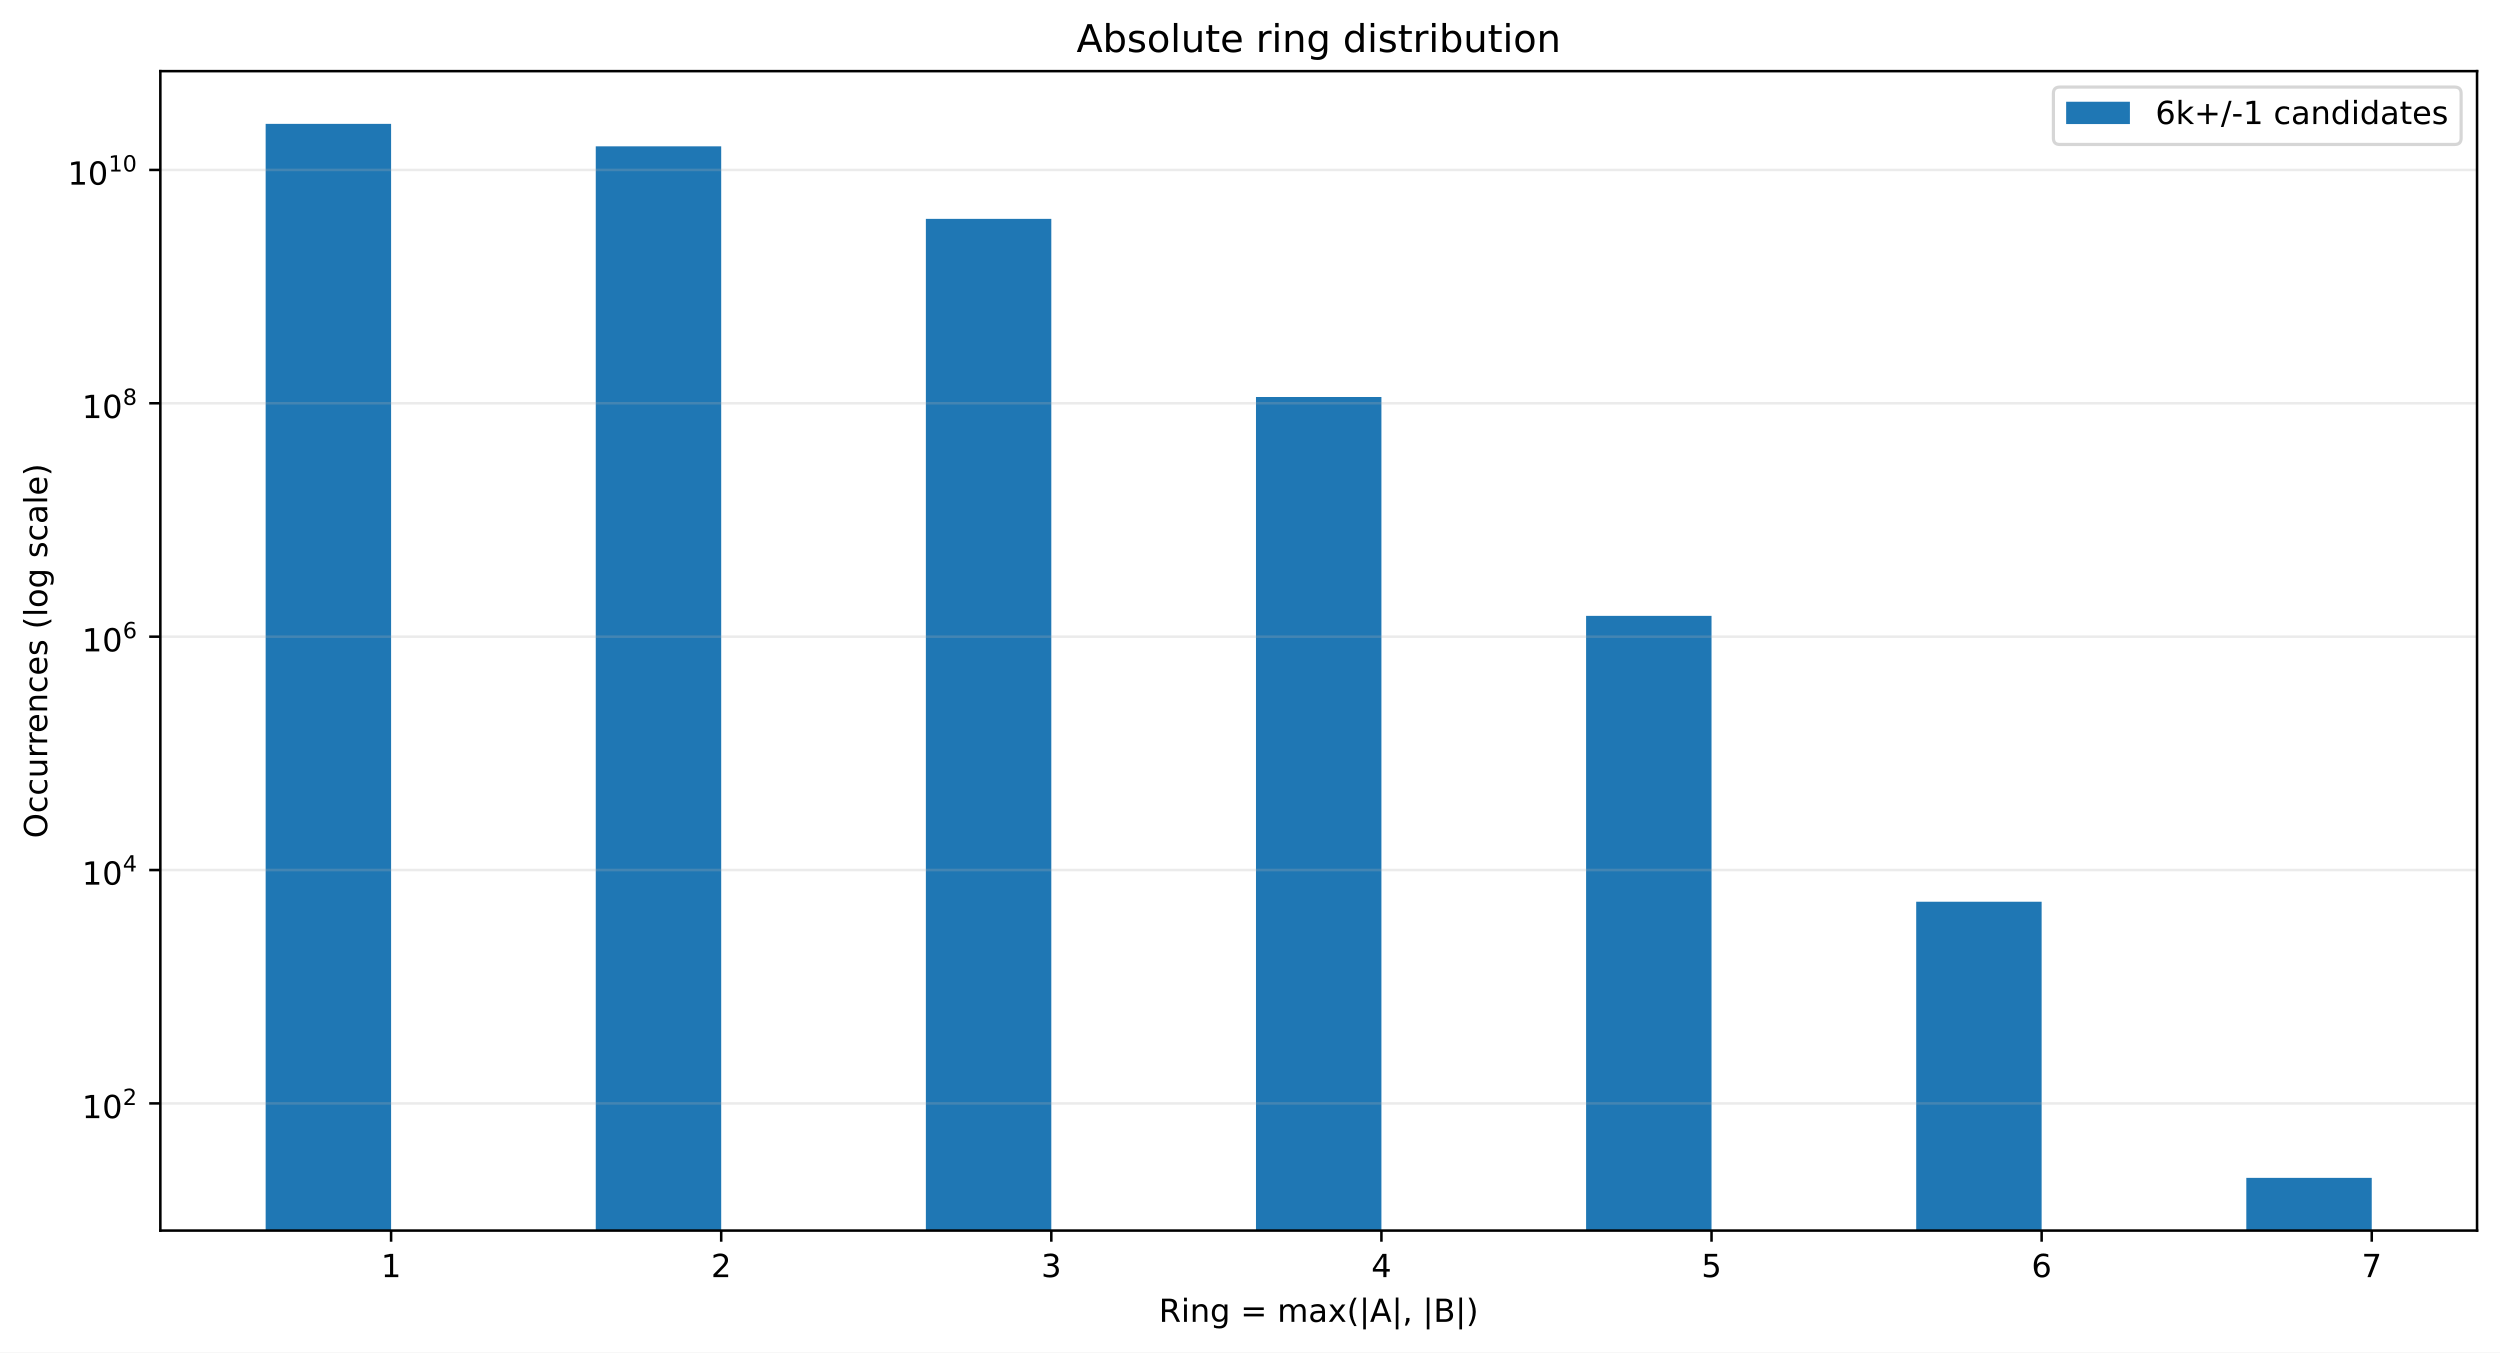
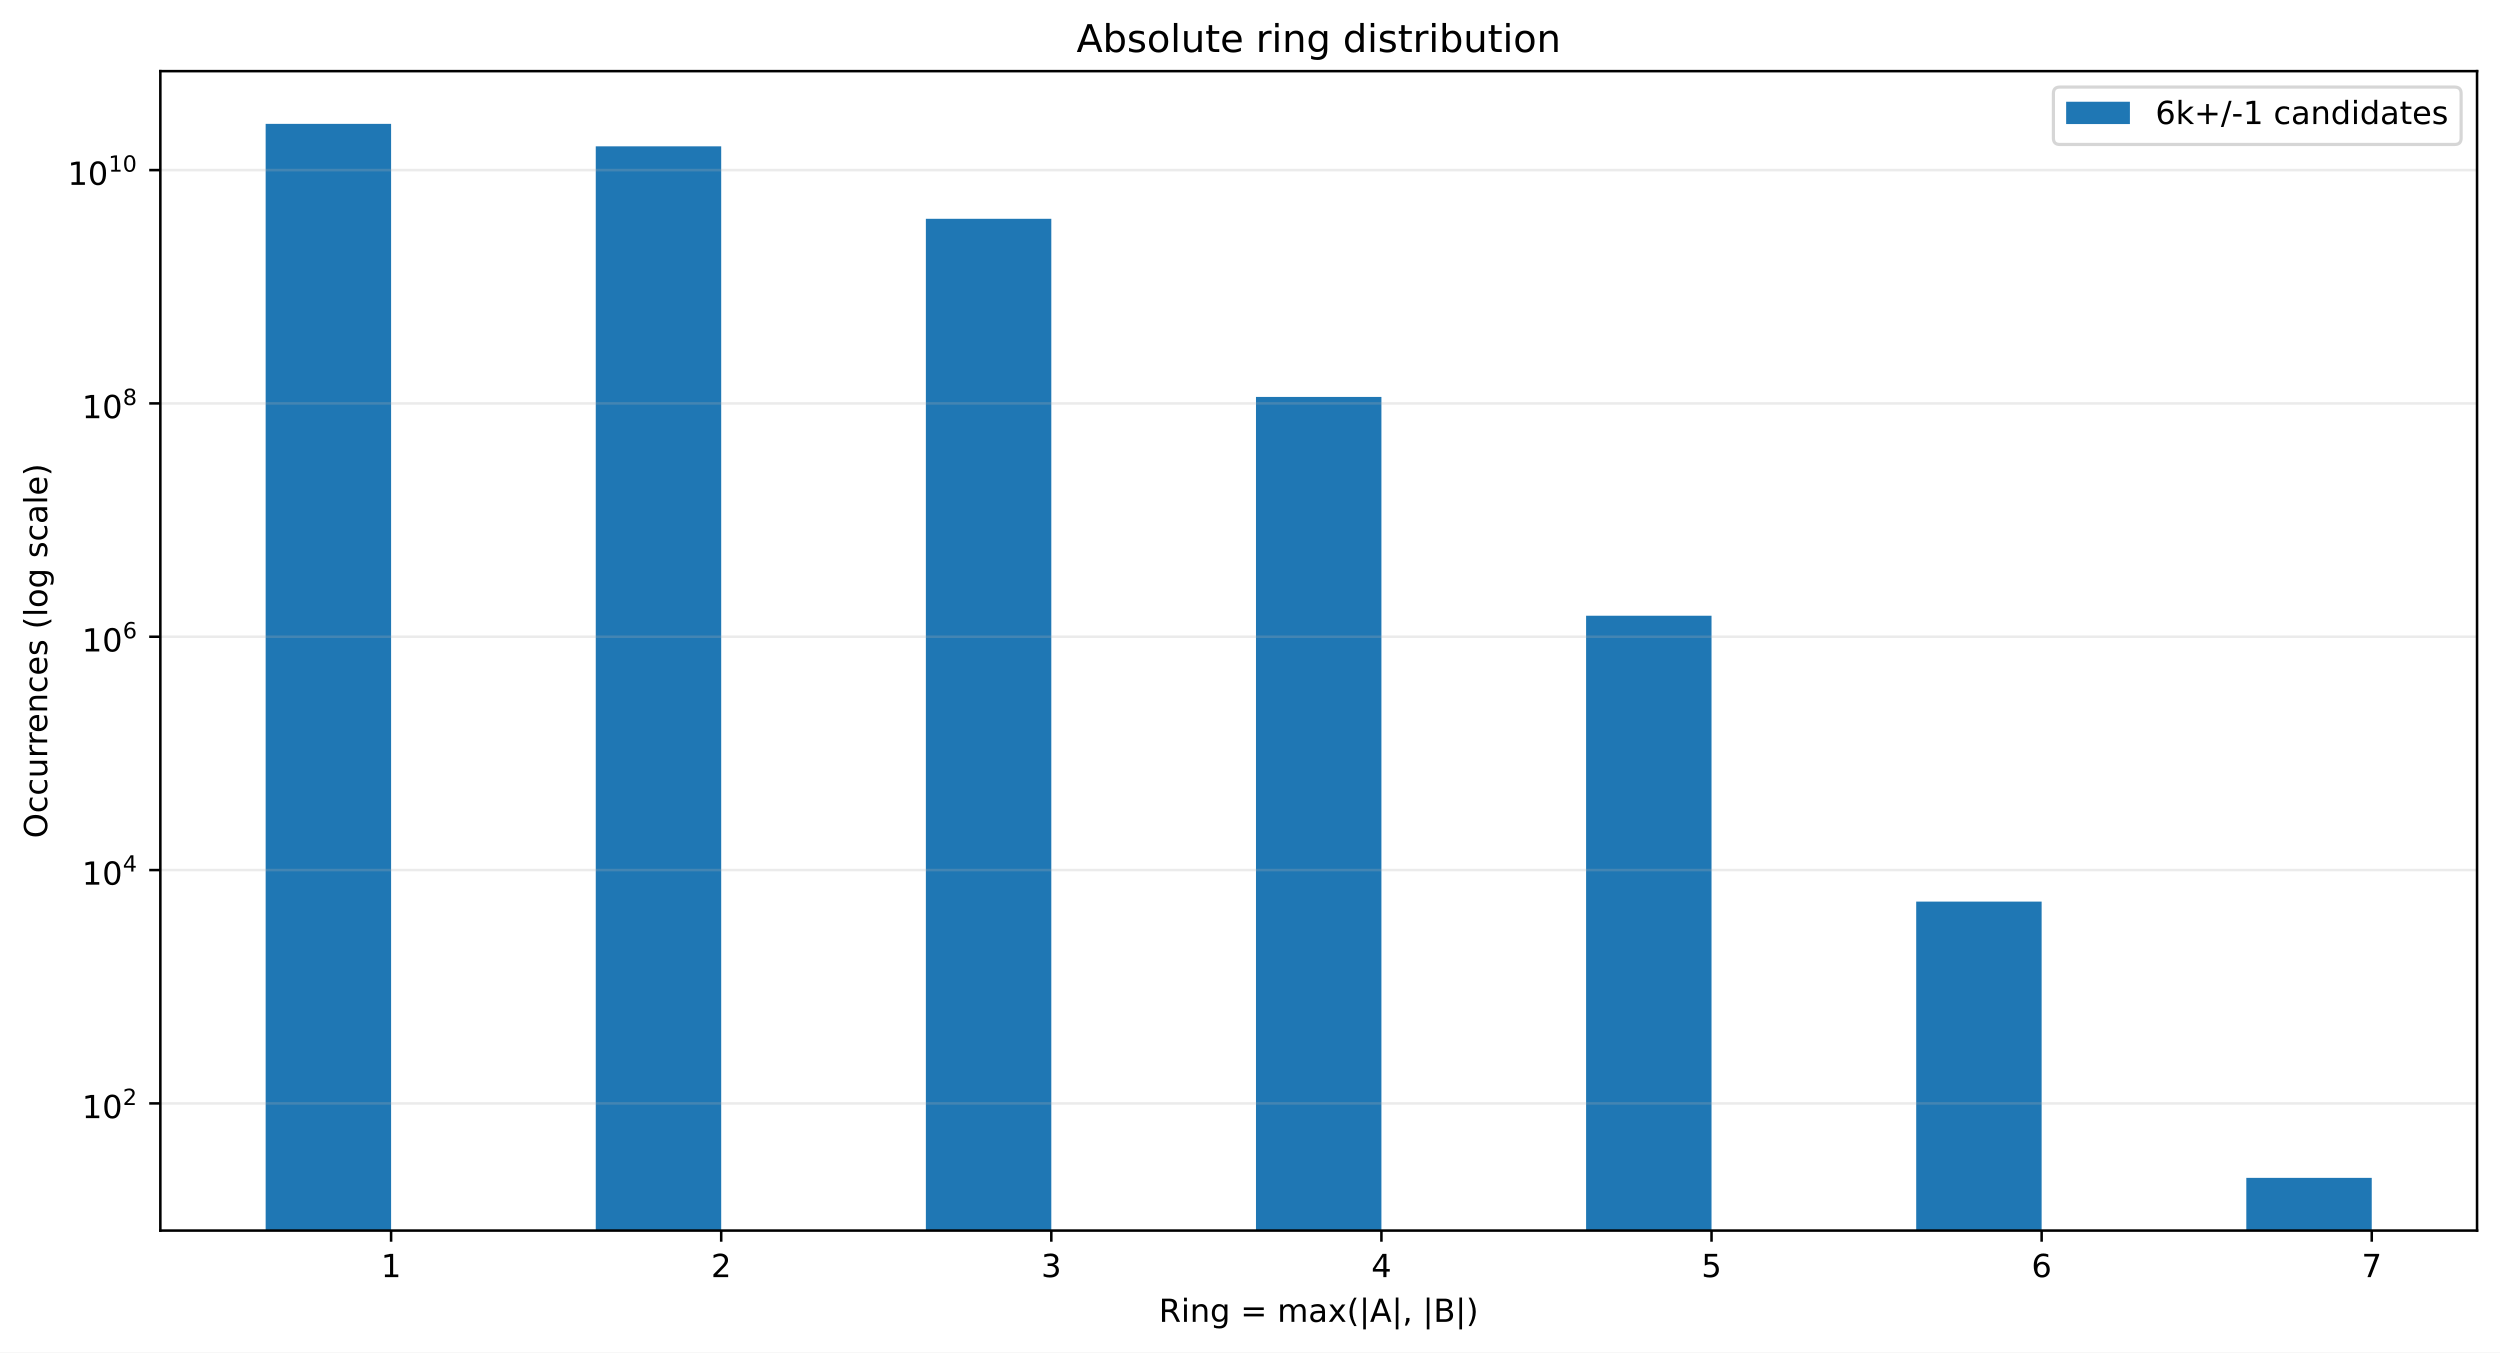
<svg xmlns="http://www.w3.org/2000/svg" xmlns:xlink="http://www.w3.org/1999/xlink" width="784.258pt" height="424.28pt" viewBox="0 0 784.258 424.28" version="1.1">
  <defs>
    <style type="text/css">*{stroke-linejoin: round; stroke-linecap: butt}</style>
  </defs>
  <g id="figure_1">
    <g id="patch_1">
      <path d="M 0 424.28  L 784.258 424.28  L 784.258 0  L 0 0  z " style="fill: #ffffff" />
    </g>
    <g id="axes_1">
      <g id="patch_2">
        <path d="M 50.301 386.036  L 777.058 386.036  L 777.058 22.318  L 50.301 22.318  z " style="fill: #ffffff" />
      </g>
      <g id="patch_3">
-         <path d="M 83.335 37023.636  L 122.687 37023.636  L 122.687 38.851  L 83.335 38.851  z " clip-path="url(#p7b326c8e23)" style="fill: #1f77b4" />
+         <path d="M 83.335 37017.411  L 122.687 37017.411  L 122.687 38.851  L 83.335 38.851  z " clip-path="url(#p3bdb282925)" style="fill: #1f77b4" />
      </g>
      <g id="patch_4">
-         <path d="M 186.891 37023.636  L 226.243 37023.636  L 226.243 45.896  L 186.891 45.896  z " clip-path="url(#p7b326c8e23)" style="fill: #1f77b4" />
+         <path d="M 186.891 37017.411  L 226.243 37017.411  L 226.243 45.895  L 186.891 45.895  z " clip-path="url(#p3bdb282925)" style="fill: #1f77b4" />
      </g>
      <g id="patch_5">
-         <path d="M 290.448 37023.636  L 329.799 37023.636  L 329.799 68.653  L 290.448 68.653  z " clip-path="url(#p7b326c8e23)" style="fill: #1f77b4" />
+         <path d="M 290.448 37017.411  L 329.799 37017.411  L 329.799 68.648  L 290.448 68.648  z " clip-path="url(#p3bdb282925)" style="fill: #1f77b4" />
      </g>
      <g id="patch_6">
-         <path d="M 394.004 37023.636  L 433.355 37023.636  L 433.355 124.531  L 394.004 124.531  z " clip-path="url(#p7b326c8e23)" style="fill: #1f77b4" />
+         <path d="M 394.004 37017.411  L 433.355 37017.411  L 433.355 124.516  L 394.004 124.516  z " clip-path="url(#p3bdb282925)" style="fill: #1f77b4" />
      </g>
      <g id="patch_7">
-         <path d="M 497.56 37023.636  L 536.912 37023.636  L 536.912 193.19  L 497.56 193.19  z " clip-path="url(#p7b326c8e23)" style="fill: #1f77b4" />
+         <path d="M 497.56 37017.411  L 536.912 37017.411  L 536.912 193.164  L 497.56 193.164  z " clip-path="url(#p3bdb282925)" style="fill: #1f77b4" />
      </g>
      <g id="patch_8">
-         <path d="M 601.116 37023.636  L 640.468 37023.636  L 640.468 282.88  L 601.116 282.88  z " clip-path="url(#p7b326c8e23)" style="fill: #1f77b4" />
+         <path d="M 601.116 37017.411  L 640.468 37017.411  L 640.468 282.842  L 601.116 282.842  z " clip-path="url(#p3bdb282925)" style="fill: #1f77b4" />
      </g>
      <g id="patch_9">
-         <path d="M 704.673 37023.636  L 744.024 37023.636  L 744.024 369.503  L 704.673 369.503  z " clip-path="url(#p7b326c8e23)" style="fill: #1f77b4" />
+         <path d="M 704.673 37017.411  L 744.024 37017.411  L 744.024 369.503  L 704.673 369.503  z " clip-path="url(#p3bdb282925)" style="fill: #1f77b4" />
      </g>
      <g id="matplotlib.axis_1">
        <g id="xtick_1">
          <g id="line2d_1">
            <defs>
-               <path id="mfd9bcdb29a" d="M 0 0  L 0 3.5  " style="stroke: #000000; stroke-width: 0.8" />
+               <path id="mcd73e38915" d="M 0 0  L 0 3.5  " style="stroke: #000000; stroke-width: 0.8" />
            </defs>
            <g>
-               <use xlink:href="#mfd9bcdb29a" x="122.687" y="386.036" style="stroke: #000000; stroke-width: 0.8" />
+               <use xlink:href="#mcd73e38915" x="122.687" y="386.036" style="stroke: #000000; stroke-width: 0.8" />
            </g>
          </g>
          <g id="text_1">
            <g transform="translate(119.5053 400.6334) scale(0.1 -0.1)">
              <defs>
                <path id="DejaVuSans-14" d="M 794 531  L 1825 531  L 1825 4091  L 703 3866  L 703 4441  L 1819 4666  L 2450 4666  L 2450 531  L 3481 531  L 3481 0  L 794 0  L 794 531  z " transform="scale(0.015625)" />
              </defs>
              <use xlink:href="#DejaVuSans-14" />
            </g>
          </g>
        </g>
        <g id="xtick_2">
          <g id="line2d_2">
            <g>
-               <use xlink:href="#mfd9bcdb29a" x="226.243" y="386.036" style="stroke: #000000; stroke-width: 0.8" />
+               <use xlink:href="#mcd73e38915" x="226.243" y="386.036" style="stroke: #000000; stroke-width: 0.8" />
            </g>
          </g>
          <g id="text_2">
            <g transform="translate(223.0616 400.6334) scale(0.1 -0.1)">
              <defs>
                <path id="DejaVuSans-15" d="M 1228 531  L 3431 531  L 3431 0  L 469 0  L 469 531  Q 828 903 1448 1529  Q 2069 2156 2228 2338  Q 2531 2678 2651 2914  Q 2772 3150 2772 3378  Q 2772 3750 2511 3984  Q 2250 4219 1831 4219  Q 1534 4219 1204 4116  Q 875 4013 500 3803  L 500 4441  Q 881 4594 1212 4672  Q 1544 4750 1819 4750  Q 2544 4750 2975 4387  Q 3406 4025 3406 3419  Q 3406 3131 3298 2873  Q 3191 2616 2906 2266  Q 2828 2175 2409 1742  Q 1991 1309 1228 531  z " transform="scale(0.015625)" />
              </defs>
              <use xlink:href="#DejaVuSans-15" />
            </g>
          </g>
        </g>
        <g id="xtick_3">
          <g id="line2d_3">
            <g>
-               <use xlink:href="#mfd9bcdb29a" x="329.799" y="386.036" style="stroke: #000000; stroke-width: 0.8" />
+               <use xlink:href="#mcd73e38915" x="329.799" y="386.036" style="stroke: #000000; stroke-width: 0.8" />
            </g>
          </g>
          <g id="text_3">
            <g transform="translate(326.6178 400.6334) scale(0.1 -0.1)">
              <defs>
                <path id="DejaVuSans-16" d="M 2597 2516  Q 3050 2419 3304 2112  Q 3559 1806 3559 1356  Q 3559 666 3084 287  Q 2609 -91 1734 -91  Q 1441 -91 1130 -33  Q 819 25 488 141  L 488 750  Q 750 597 1062 519  Q 1375 441 1716 441  Q 2309 441 2620 675  Q 2931 909 2931 1356  Q 2931 1769 2642 2001  Q 2353 2234 1838 2234  L 1294 2234  L 1294 2753  L 1863 2753  Q 2328 2753 2575 2939  Q 2822 3125 2822 3475  Q 2822 3834 2567 4026  Q 2313 4219 1838 4219  Q 1578 4219 1281 4162  Q 984 4106 628 3988  L 628 4550  Q 988 4650 1302 4700  Q 1616 4750 1894 4750  Q 2613 4750 3031 4423  Q 3450 4097 3450 3541  Q 3450 3153 3228 2886  Q 3006 2619 2597 2516  z " transform="scale(0.015625)" />
              </defs>
              <use xlink:href="#DejaVuSans-16" />
            </g>
          </g>
        </g>
        <g id="xtick_4">
          <g id="line2d_4">
            <g>
-               <use xlink:href="#mfd9bcdb29a" x="433.355" y="386.036" style="stroke: #000000; stroke-width: 0.8" />
+               <use xlink:href="#mcd73e38915" x="433.355" y="386.036" style="stroke: #000000; stroke-width: 0.8" />
            </g>
          </g>
          <g id="text_4">
            <g transform="translate(430.174 400.6334) scale(0.1 -0.1)">
              <defs>
                <path id="DejaVuSans-17" d="M 2419 4116  L 825 1625  L 2419 1625  L 2419 4116  z M 2253 4666  L 3047 4666  L 3047 1625  L 3713 1625  L 3713 1100  L 3047 1100  L 3047 0  L 2419 0  L 2419 1100  L 313 1100  L 313 1709  L 2253 4666  z " transform="scale(0.015625)" />
              </defs>
              <use xlink:href="#DejaVuSans-17" />
            </g>
          </g>
        </g>
        <g id="xtick_5">
          <g id="line2d_5">
            <g>
-               <use xlink:href="#mfd9bcdb29a" x="536.912" y="386.036" style="stroke: #000000; stroke-width: 0.8" />
+               <use xlink:href="#mcd73e38915" x="536.912" y="386.036" style="stroke: #000000; stroke-width: 0.8" />
            </g>
          </g>
          <g id="text_5">
            <g transform="translate(533.7303 400.6334) scale(0.1 -0.1)">
              <defs>
                <path id="DejaVuSans-18" d="M 691 4666  L 3169 4666  L 3169 4134  L 1269 4134  L 1269 2991  Q 1406 3038 1543 3061  Q 1681 3084 1819 3084  Q 2600 3084 3056 2656  Q 3513 2228 3513 1497  Q 3513 744 3044 326  Q 2575 -91 1722 -91  Q 1428 -91 1123 -41  Q 819 9 494 109  L 494 744  Q 775 591 1075 516  Q 1375 441 1709 441  Q 2250 441 2565 725  Q 2881 1009 2881 1497  Q 2881 1984 2565 2268  Q 2250 2553 1709 2553  Q 1456 2553 1204 2497  Q 953 2441 691 2322  L 691 4666  z " transform="scale(0.015625)" />
              </defs>
              <use xlink:href="#DejaVuSans-18" />
            </g>
          </g>
        </g>
        <g id="xtick_6">
          <g id="line2d_6">
            <g>
-               <use xlink:href="#mfd9bcdb29a" x="640.468" y="386.036" style="stroke: #000000; stroke-width: 0.8" />
+               <use xlink:href="#mcd73e38915" x="640.468" y="386.036" style="stroke: #000000; stroke-width: 0.8" />
            </g>
          </g>
          <g id="text_6">
            <g transform="translate(637.2865 400.6334) scale(0.1 -0.1)">
              <defs>
                <path id="DejaVuSans-19" d="M 2113 2584  Q 1688 2584 1439 2293  Q 1191 2003 1191 1497  Q 1191 994 1439 701  Q 1688 409 2113 409  Q 2538 409 2786 701  Q 3034 994 3034 1497  Q 3034 2003 2786 2293  Q 2538 2584 2113 2584  z M 3366 4563  L 3366 3988  Q 3128 4100 2886 4159  Q 2644 4219 2406 4219  Q 1781 4219 1451 3797  Q 1122 3375 1075 2522  Q 1259 2794 1537 2939  Q 1816 3084 2150 3084  Q 2853 3084 3261 2657  Q 3669 2231 3669 1497  Q 3669 778 3244 343  Q 2819 -91 2113 -91  Q 1303 -91 875 529  Q 447 1150 447 2328  Q 447 3434 972 4092  Q 1497 4750 2381 4750  Q 2619 4750 2861 4703  Q 3103 4656 3366 4563  z " transform="scale(0.015625)" />
              </defs>
              <use xlink:href="#DejaVuSans-19" />
            </g>
          </g>
        </g>
        <g id="xtick_7">
          <g id="line2d_7">
            <g>
-               <use xlink:href="#mfd9bcdb29a" x="744.024" y="386.036" style="stroke: #000000; stroke-width: 0.8" />
+               <use xlink:href="#mcd73e38915" x="744.024" y="386.036" style="stroke: #000000; stroke-width: 0.8" />
            </g>
          </g>
          <g id="text_7">
            <g transform="translate(740.8427 400.6334) scale(0.1 -0.1)">
              <defs>
                <path id="DejaVuSans-1a" d="M 525 4666  L 3525 4666  L 3525 4397  L 1831 0  L 1172 0  L 2766 4134  L 525 4134  L 525 4666  z " transform="scale(0.015625)" />
              </defs>
              <use xlink:href="#DejaVuSans-1a" />
            </g>
          </g>
        </g>
        <g id="text_8">
          <g transform="translate(363.5437 414.678) scale(0.1 -0.1)">
            <defs>
              <path id="DejaVuSans-35" d="M 2841 2188  Q 3044 2119 3236 1894  Q 3428 1669 3622 1275  L 4263 0  L 3584 0  L 2988 1197  Q 2756 1666 2539 1819  Q 2322 1972 1947 1972  L 1259 1972  L 1259 0  L 628 0  L 628 4666  L 2053 4666  Q 2853 4666 3247 4331  Q 3641 3997 3641 3322  Q 3641 2881 3436 2590  Q 3231 2300 2841 2188  z M 1259 4147  L 1259 2491  L 2053 2491  Q 2509 2491 2742 2702  Q 2975 2913 2975 3322  Q 2975 3731 2742 3939  Q 2509 4147 2053 4147  L 1259 4147  z " transform="scale(0.015625)" />
              <path id="DejaVuSans-4c" d="M 603 3500  L 1178 3500  L 1178 0  L 603 0  L 603 3500  z M 603 4863  L 1178 4863  L 1178 4134  L 603 4134  L 603 4863  z " transform="scale(0.015625)" />
              <path id="DejaVuSans-51" d="M 3513 2113  L 3513 0  L 2938 0  L 2938 2094  Q 2938 2591 2744 2837  Q 2550 3084 2163 3084  Q 1697 3084 1428 2787  Q 1159 2491 1159 1978  L 1159 0  L 581 0  L 581 3500  L 1159 3500  L 1159 2956  Q 1366 3272 1645 3428  Q 1925 3584 2291 3584  Q 2894 3584 3203 3211  Q 3513 2838 3513 2113  z " transform="scale(0.015625)" />
              <path id="DejaVuSans-4a" d="M 2906 1791  Q 2906 2416 2648 2759  Q 2391 3103 1925 3103  Q 1463 3103 1205 2759  Q 947 2416 947 1791  Q 947 1169 1205 825  Q 1463 481 1925 481  Q 2391 481 2648 825  Q 2906 1169 2906 1791  z M 3481 434  Q 3481 -459 3084 -895  Q 2688 -1331 1869 -1331  Q 1566 -1331 1297 -1286  Q 1028 -1241 775 -1147  L 775 -588  Q 1028 -725 1275 -790  Q 1522 -856 1778 -856  Q 2344 -856 2625 -561  Q 2906 -266 2906 331  L 2906 616  Q 2728 306 2450 153  Q 2172 0 1784 0  Q 1141 0 747 490  Q 353 981 353 1791  Q 353 2603 747 3093  Q 1141 3584 1784 3584  Q 2172 3584 2450 3431  Q 2728 3278 2906 2969  L 2906 3500  L 3481 3500  L 3481 434  z " transform="scale(0.015625)" />
              <path id="DejaVuSans-3" transform="scale(0.015625)" />
              <path id="DejaVuSans-20" d="M 678 2906  L 4684 2906  L 4684 2381  L 678 2381  L 678 2906  z M 678 1631  L 4684 1631  L 4684 1100  L 678 1100  L 678 1631  z " transform="scale(0.015625)" />
              <path id="DejaVuSans-50" d="M 3328 2828  Q 3544 3216 3844 3400  Q 4144 3584 4550 3584  Q 5097 3584 5394 3201  Q 5691 2819 5691 2113  L 5691 0  L 5113 0  L 5113 2094  Q 5113 2597 4934 2840  Q 4756 3084 4391 3084  Q 3944 3084 3684 2787  Q 3425 2491 3425 1978  L 3425 0  L 2847 0  L 2847 2094  Q 2847 2600 2669 2842  Q 2491 3084 2119 3084  Q 1678 3084 1418 2786  Q 1159 2488 1159 1978  L 1159 0  L 581 0  L 581 3500  L 1159 3500  L 1159 2956  Q 1356 3278 1631 3431  Q 1906 3584 2284 3584  Q 2666 3584 2933 3390  Q 3200 3197 3328 2828  z " transform="scale(0.015625)" />
              <path id="DejaVuSans-44" d="M 2194 1759  Q 1497 1759 1228 1600  Q 959 1441 959 1056  Q 959 750 1161 570  Q 1363 391 1709 391  Q 2188 391 2477 730  Q 2766 1069 2766 1631  L 2766 1759  L 2194 1759  z M 3341 1997  L 3341 0  L 2766 0  L 2766 531  Q 2569 213 2275 61  Q 1981 -91 1556 -91  Q 1019 -91 701 211  Q 384 513 384 1019  Q 384 1609 779 1909  Q 1175 2209 1959 2209  L 2766 2209  L 2766 2266  Q 2766 2663 2505 2880  Q 2244 3097 1772 3097  Q 1472 3097 1187 3025  Q 903 2953 641 2809  L 641 3341  Q 956 3463 1253 3523  Q 1550 3584 1831 3584  Q 2591 3584 2966 3190  Q 3341 2797 3341 1997  z " transform="scale(0.015625)" />
              <path id="DejaVuSans-5b" d="M 3513 3500  L 2247 1797  L 3578 0  L 2900 0  L 1881 1375  L 863 0  L 184 0  L 1544 1831  L 300 3500  L 978 3500  L 1906 2253  L 2834 3500  L 3513 3500  z " transform="scale(0.015625)" />
              <path id="DejaVuSans-b" d="M 1984 4856  Q 1566 4138 1362 3434  Q 1159 2731 1159 2009  Q 1159 1288 1364 580  Q 1569 -128 1984 -844  L 1484 -844  Q 1016 -109 783 600  Q 550 1309 550 2009  Q 550 2706 781 3412  Q 1013 4119 1484 4856  L 1984 4856  z " transform="scale(0.015625)" />
              <path id="DejaVuSans-5f" d="M 1344 4891  L 1344 -1509  L 813 -1509  L 813 4891  L 1344 4891  z " transform="scale(0.015625)" />
              <path id="DejaVuSans-24" d="M 2188 4044  L 1331 1722  L 3047 1722  L 2188 4044  z M 1831 4666  L 2547 4666  L 4325 0  L 3669 0  L 3244 1197  L 1141 1197  L 716 0  L 50 0  L 1831 4666  z " transform="scale(0.015625)" />
              <path id="DejaVuSans-f" d="M 750 794  L 1409 794  L 1409 256  L 897 -744  L 494 -744  L 750 256  L 750 794  z " transform="scale(0.015625)" />
              <path id="DejaVuSans-25" d="M 1259 2228  L 1259 519  L 2272 519  Q 2781 519 3026 730  Q 3272 941 3272 1375  Q 3272 1813 3026 2020  Q 2781 2228 2272 2228  L 1259 2228  z M 1259 4147  L 1259 2741  L 2194 2741  Q 2656 2741 2882 2914  Q 3109 3088 3109 3444  Q 3109 3797 2882 3972  Q 2656 4147 2194 4147  L 1259 4147  z M 628 4666  L 2241 4666  Q 2963 4666 3353 4366  Q 3744 4066 3744 3513  Q 3744 3084 3544 2831  Q 3344 2578 2956 2516  Q 3422 2416 3680 2098  Q 3938 1781 3938 1306  Q 3938 681 3513 340  Q 3088 0 2303 0  L 628 0  L 628 4666  z " transform="scale(0.015625)" />
              <path id="DejaVuSans-c" d="M 513 4856  L 1013 4856  Q 1481 4119 1714 3412  Q 1947 2706 1947 2009  Q 1947 1309 1714 600  Q 1481 -109 1013 -844  L 513 -844  Q 928 -128 1133 580  Q 1338 1288 1338 2009  Q 1338 2731 1133 3434  Q 928 4138 513 4856  z " transform="scale(0.015625)" />
            </defs>
            <use xlink:href="#DejaVuSans-35" />
            <use xlink:href="#DejaVuSans-4c" transform="translate(69.48438 0)" />
            <use xlink:href="#DejaVuSans-51" transform="translate(97.26562 0)" />
            <use xlink:href="#DejaVuSans-4a" transform="translate(160.6406 0)" />
            <use xlink:href="#DejaVuSans-3" transform="translate(224.125 0)" />
            <use xlink:href="#DejaVuSans-20" transform="translate(255.9062 0)" />
            <use xlink:href="#DejaVuSans-3" transform="translate(339.7031 0)" />
            <use xlink:href="#DejaVuSans-50" transform="translate(371.4844 0)" />
            <use xlink:href="#DejaVuSans-44" transform="translate(468.8906 0)" />
            <use xlink:href="#DejaVuSans-5b" transform="translate(530.1719 0)" />
            <use xlink:href="#DejaVuSans-b" transform="translate(589.3594 0)" />
            <use xlink:href="#DejaVuSans-5f" transform="translate(628.375 0)" />
            <use xlink:href="#DejaVuSans-24" transform="translate(662.0625 0)" />
            <use xlink:href="#DejaVuSans-5f" transform="translate(730.4688 0)" />
            <use xlink:href="#DejaVuSans-f" transform="translate(764.1562 0)" />
            <use xlink:href="#DejaVuSans-3" transform="translate(795.9375 0)" />
            <use xlink:href="#DejaVuSans-5f" transform="translate(827.7188 0)" />
            <use xlink:href="#DejaVuSans-25" transform="translate(861.4062 0)" />
            <use xlink:href="#DejaVuSans-5f" transform="translate(930.0156 0)" />
            <use xlink:href="#DejaVuSans-c" transform="translate(963.7031 0)" />
          </g>
        </g>
      </g>
      <g id="matplotlib.axis_2">
        <g id="ytick_1">
          <g id="line2d_8">
-             <path d="M 50.301 346.14  L 777.058 346.14  " clip-path="url(#p7b326c8e23)" style="fill: none; stroke: #b0b0b0; stroke-opacity: 0.25; stroke-width: 0.8; stroke-linecap: square" />
+             <path d="M 50.301 346.144  L 777.058 346.144  " clip-path="url(#p3bdb282925)" style="fill: none; stroke: #b0b0b0; stroke-opacity: 0.25; stroke-width: 0.8; stroke-linecap: square" />
          </g>
          <g id="line2d_9">
            <defs>
-               <path id="m4d6f57ad07" d="M 0 0  L -3.5 0  " style="stroke: #000000; stroke-width: 0.8" />
+               <path id="m1f7a6ce4f9" d="M 0 0  L -3.5 0  " style="stroke: #000000; stroke-width: 0.8" />
            </defs>
            <g>
-               <use xlink:href="#m4d6f57ad07" x="50.301" y="346.14" style="stroke: #000000; stroke-width: 0.8" />
+               <use xlink:href="#m1f7a6ce4f9" x="50.301" y="346.144" style="stroke: #000000; stroke-width: 0.8" />
            </g>
          </g>
          <g id="text_9">
-             <g transform="translate(25.70078 350.8397) scale(0.1 -0.1)">
+             <g transform="translate(25.70078 350.8436) scale(0.1 -0.1)">
              <defs>
                <path id="DejaVuSans-13" d="M 2034 4250  Q 1547 4250 1301 3770  Q 1056 3291 1056 2328  Q 1056 1369 1301 889  Q 1547 409 2034 409  Q 2525 409 2770 889  Q 3016 1369 3016 2328  Q 3016 3291 2770 3770  Q 2525 4250 2034 4250  z M 2034 4750  Q 2819 4750 3233 4129  Q 3647 3509 3647 2328  Q 3647 1150 3233 529  Q 2819 -91 2034 -91  Q 1250 -91 836 529  Q 422 1150 422 2328  Q 422 3509 836 4129  Q 1250 4750 2034 4750  z " transform="scale(0.015625)" />
              </defs>
              <use xlink:href="#DejaVuSans-14" transform="translate(0 0.746875)" />
              <use xlink:href="#DejaVuSans-13" transform="translate(63.62305 0.746875)" />
              <use xlink:href="#DejaVuSans-15" transform="translate(128.2031 42.04688) scale(0.7)" />
            </g>
          </g>
        </g>
        <g id="ytick_2">
          <g id="line2d_10">
-             <path d="M 50.301 272.931  L 777.058 272.931  " clip-path="url(#p7b326c8e23)" style="fill: none; stroke: #b0b0b0; stroke-opacity: 0.25; stroke-width: 0.8; stroke-linecap: square" />
+             <path d="M 50.301 272.947  L 777.058 272.947  " clip-path="url(#p3bdb282925)" style="fill: none; stroke: #b0b0b0; stroke-opacity: 0.25; stroke-width: 0.8; stroke-linecap: square" />
          </g>
          <g id="line2d_11">
            <g>
-               <use xlink:href="#m4d6f57ad07" x="50.301" y="272.931" style="stroke: #000000; stroke-width: 0.8" />
+               <use xlink:href="#m1f7a6ce4f9" x="50.301" y="272.947" style="stroke: #000000; stroke-width: 0.8" />
            </g>
          </g>
          <g id="text_10">
-             <g transform="translate(25.70078 277.5811) scale(0.1 -0.1)">
+             <g transform="translate(25.70078 277.5975) scale(0.1 -0.1)">
              <use xlink:href="#DejaVuSans-14" transform="translate(0 0.665625)" />
              <use xlink:href="#DejaVuSans-13" transform="translate(63.62305 0.665625)" />
              <use xlink:href="#DejaVuSans-17" transform="translate(128.2031 41.96563) scale(0.7)" />
            </g>
          </g>
        </g>
        <g id="ytick_3">
          <g id="line2d_12">
-             <path d="M 50.301 199.723  L 777.058 199.723  " clip-path="url(#p7b326c8e23)" style="fill: none; stroke: #b0b0b0; stroke-opacity: 0.25; stroke-width: 0.8; stroke-linecap: square" />
+             <path d="M 50.301 199.751  L 777.058 199.751  " clip-path="url(#p3bdb282925)" style="fill: none; stroke: #b0b0b0; stroke-opacity: 0.25; stroke-width: 0.8; stroke-linecap: square" />
          </g>
          <g id="line2d_13">
            <g>
-               <use xlink:href="#m4d6f57ad07" x="50.301" y="199.723" style="stroke: #000000; stroke-width: 0.8" />
+               <use xlink:href="#m1f7a6ce4f9" x="50.301" y="199.751" style="stroke: #000000; stroke-width: 0.8" />
            </g>
          </g>
          <g id="text_11">
-             <g transform="translate(25.70078 204.4225) scale(0.1 -0.1)">
+             <g transform="translate(25.70078 204.4513) scale(0.1 -0.1)">
              <use xlink:href="#DejaVuSans-14" transform="translate(0 0.746875)" />
              <use xlink:href="#DejaVuSans-13" transform="translate(63.62305 0.746875)" />
              <use xlink:href="#DejaVuSans-19" transform="translate(128.2031 42.04688) scale(0.7)" />
            </g>
          </g>
        </g>
        <g id="ytick_4">
          <g id="line2d_14">
-             <path d="M 50.301 126.514  L 777.058 126.514  " clip-path="url(#p7b326c8e23)" style="fill: none; stroke: #b0b0b0; stroke-opacity: 0.25; stroke-width: 0.8; stroke-linecap: square" />
+             <path d="M 50.301 126.555  L 777.058 126.555  " clip-path="url(#p3bdb282925)" style="fill: none; stroke: #b0b0b0; stroke-opacity: 0.25; stroke-width: 0.8; stroke-linecap: square" />
          </g>
          <g id="line2d_15">
            <g>
-               <use xlink:href="#m4d6f57ad07" x="50.301" y="126.514" style="stroke: #000000; stroke-width: 0.8" />
+               <use xlink:href="#m1f7a6ce4f9" x="50.301" y="126.555" style="stroke: #000000; stroke-width: 0.8" />
            </g>
          </g>
          <g id="text_12">
-             <g transform="translate(25.70078 131.2139) scale(0.1 -0.1)">
+             <g transform="translate(25.70078 131.2552) scale(0.1 -0.1)">
              <defs>
                <path id="DejaVuSans-1b" d="M 2034 2216  Q 1584 2216 1326 1975  Q 1069 1734 1069 1313  Q 1069 891 1326 650  Q 1584 409 2034 409  Q 2484 409 2743 651  Q 3003 894 3003 1313  Q 3003 1734 2745 1975  Q 2488 2216 2034 2216  z M 1403 2484  Q 997 2584 770 2862  Q 544 3141 544 3541  Q 544 4100 942 4425  Q 1341 4750 2034 4750  Q 2731 4750 3128 4425  Q 3525 4100 3525 3541  Q 3525 3141 3298 2862  Q 3072 2584 2669 2484  Q 3125 2378 3379 2068  Q 3634 1759 3634 1313  Q 3634 634 3220 271  Q 2806 -91 2034 -91  Q 1263 -91 848 271  Q 434 634 434 1313  Q 434 1759 690 2068  Q 947 2378 1403 2484  z M 1172 3481  Q 1172 3119 1398 2916  Q 1625 2713 2034 2713  Q 2441 2713 2670 2916  Q 2900 3119 2900 3481  Q 2900 3844 2670 4047  Q 2441 4250 2034 4250  Q 1625 4250 1398 4047  Q 1172 3844 1172 3481  z " transform="scale(0.015625)" />
              </defs>
              <use xlink:href="#DejaVuSans-14" transform="translate(0 0.746875)" />
              <use xlink:href="#DejaVuSans-13" transform="translate(63.62305 0.746875)" />
              <use xlink:href="#DejaVuSans-1b" transform="translate(128.2031 42.04688) scale(0.7)" />
            </g>
          </g>
        </g>
        <g id="ytick_5">
          <g id="line2d_16">
-             <path d="M 50.301 53.305  L 777.058 53.305  " clip-path="url(#p7b326c8e23)" style="fill: none; stroke: #b0b0b0; stroke-opacity: 0.25; stroke-width: 0.8; stroke-linecap: square" />
+             <path d="M 50.301 53.359  L 777.058 53.359  " clip-path="url(#p3bdb282925)" style="fill: none; stroke: #b0b0b0; stroke-opacity: 0.25; stroke-width: 0.8; stroke-linecap: square" />
          </g>
          <g id="line2d_17">
            <g>
-               <use xlink:href="#m4d6f57ad07" x="50.301" y="53.305" style="stroke: #000000; stroke-width: 0.8" />
+               <use xlink:href="#m1f7a6ce4f9" x="50.301" y="53.359" style="stroke: #000000; stroke-width: 0.8" />
            </g>
          </g>
          <g id="text_13">
-             <g transform="translate(21.20078 58.00536) scale(0.1 -0.1)">
+             <g transform="translate(21.20078 58.05906) scale(0.1 -0.1)">
              <use xlink:href="#DejaVuSans-14" transform="translate(0 0.746875)" />
              <use xlink:href="#DejaVuSans-13" transform="translate(63.62305 0.746875)" />
              <use xlink:href="#DejaVuSans-14" transform="translate(128.2031 42.04688) scale(0.7)" />
              <use xlink:href="#DejaVuSans-13" transform="translate(172.7393 42.04688) scale(0.7)" />
            </g>
          </g>
        </g>
        <g id="text_14">
          <g transform="translate(14.79844 262.9551) rotate(-90) scale(0.1 -0.1)">
            <defs>
              <path id="DejaVuSans-32" d="M 2522 4238  Q 1834 4238 1429 3725  Q 1025 3213 1025 2328  Q 1025 1447 1429 934  Q 1834 422 2522 422  Q 3209 422 3611 934  Q 4013 1447 4013 2328  Q 4013 3213 3611 3725  Q 3209 4238 2522 4238  z M 2522 4750  Q 3503 4750 4090 4092  Q 4678 3434 4678 2328  Q 4678 1225 4090 567  Q 3503 -91 2522 -91  Q 1538 -91 948 565  Q 359 1222 359 2328  Q 359 3434 948 4092  Q 1538 4750 2522 4750  z " transform="scale(0.015625)" />
              <path id="DejaVuSans-46" d="M 3122 3366  L 3122 2828  Q 2878 2963 2633 3030  Q 2388 3097 2138 3097  Q 1578 3097 1268 2742  Q 959 2388 959 1747  Q 959 1106 1268 751  Q 1578 397 2138 397  Q 2388 397 2633 464  Q 2878 531 3122 666  L 3122 134  Q 2881 22 2623 -34  Q 2366 -91 2075 -91  Q 1284 -91 818 406  Q 353 903 353 1747  Q 353 2603 823 3093  Q 1294 3584 2113 3584  Q 2378 3584 2631 3529  Q 2884 3475 3122 3366  z " transform="scale(0.015625)" />
              <path id="DejaVuSans-58" d="M 544 1381  L 544 3500  L 1119 3500  L 1119 1403  Q 1119 906 1312 657  Q 1506 409 1894 409  Q 2359 409 2629 706  Q 2900 1003 2900 1516  L 2900 3500  L 3475 3500  L 3475 0  L 2900 0  L 2900 538  Q 2691 219 2414 64  Q 2138 -91 1772 -91  Q 1169 -91 856 284  Q 544 659 544 1381  z M 1991 3584  L 1991 3584  z " transform="scale(0.015625)" />
              <path id="DejaVuSans-55" d="M 2631 2963  Q 2534 3019 2420 3045  Q 2306 3072 2169 3072  Q 1681 3072 1420 2755  Q 1159 2438 1159 1844  L 1159 0  L 581 0  L 581 3500  L 1159 3500  L 1159 2956  Q 1341 3275 1631 3429  Q 1922 3584 2338 3584  Q 2397 3584 2469 3576  Q 2541 3569 2628 3553  L 2631 2963  z " transform="scale(0.015625)" />
              <path id="DejaVuSans-48" d="M 3597 1894  L 3597 1613  L 953 1613  Q 991 1019 1311 708  Q 1631 397 2203 397  Q 2534 397 2845 478  Q 3156 559 3463 722  L 3463 178  Q 3153 47 2828 -22  Q 2503 -91 2169 -91  Q 1331 -91 842 396  Q 353 884 353 1716  Q 353 2575 817 3079  Q 1281 3584 2069 3584  Q 2775 3584 3186 3129  Q 3597 2675 3597 1894  z M 3022 2063  Q 3016 2534 2758 2815  Q 2500 3097 2075 3097  Q 1594 3097 1305 2825  Q 1016 2553 972 2059  L 3022 2063  z " transform="scale(0.015625)" />
              <path id="DejaVuSans-56" d="M 2834 3397  L 2834 2853  Q 2591 2978 2328 3040  Q 2066 3103 1784 3103  Q 1356 3103 1142 2972  Q 928 2841 928 2578  Q 928 2378 1081 2264  Q 1234 2150 1697 2047  L 1894 2003  Q 2506 1872 2764 1633  Q 3022 1394 3022 966  Q 3022 478 2636 193  Q 2250 -91 1575 -91  Q 1294 -91 989 -36  Q 684 19 347 128  L 347 722  Q 666 556 975 473  Q 1284 391 1588 391  Q 1994 391 2212 530  Q 2431 669 2431 922  Q 2431 1156 2273 1281  Q 2116 1406 1581 1522  L 1381 1569  Q 847 1681 609 1914  Q 372 2147 372 2553  Q 372 3047 722 3315  Q 1072 3584 1716 3584  Q 2034 3584 2315 3537  Q 2597 3491 2834 3397  z " transform="scale(0.015625)" />
              <path id="DejaVuSans-4f" d="M 603 4863  L 1178 4863  L 1178 0  L 603 0  L 603 4863  z " transform="scale(0.015625)" />
              <path id="DejaVuSans-52" d="M 1959 3097  Q 1497 3097 1228 2736  Q 959 2375 959 1747  Q 959 1119 1226 758  Q 1494 397 1959 397  Q 2419 397 2687 759  Q 2956 1122 2956 1747  Q 2956 2369 2687 2733  Q 2419 3097 1959 3097  z M 1959 3584  Q 2709 3584 3137 3096  Q 3566 2609 3566 1747  Q 3566 888 3137 398  Q 2709 -91 1959 -91  Q 1206 -91 779 398  Q 353 888 353 1747  Q 353 2609 779 3096  Q 1206 3584 1959 3584  z " transform="scale(0.015625)" />
            </defs>
            <use xlink:href="#DejaVuSans-32" />
            <use xlink:href="#DejaVuSans-46" transform="translate(78.71875 0)" />
            <use xlink:href="#DejaVuSans-46" transform="translate(133.7031 0)" />
            <use xlink:href="#DejaVuSans-58" transform="translate(188.6875 0)" />
            <use xlink:href="#DejaVuSans-55" transform="translate(252.0625 0)" />
            <use xlink:href="#DejaVuSans-55" transform="translate(291.4219 0)" />
            <use xlink:href="#DejaVuSans-48" transform="translate(330.3281 0)" />
            <use xlink:href="#DejaVuSans-51" transform="translate(391.8594 0)" />
            <use xlink:href="#DejaVuSans-46" transform="translate(455.2344 0)" />
            <use xlink:href="#DejaVuSans-48" transform="translate(510.2188 0)" />
            <use xlink:href="#DejaVuSans-56" transform="translate(571.75 0)" />
            <use xlink:href="#DejaVuSans-3" transform="translate(623.8438 0)" />
            <use xlink:href="#DejaVuSans-b" transform="translate(655.625 0)" />
            <use xlink:href="#DejaVuSans-4f" transform="translate(694.6406 0)" />
            <use xlink:href="#DejaVuSans-52" transform="translate(722.4219 0)" />
            <use xlink:href="#DejaVuSans-4a" transform="translate(783.6094 0)" />
            <use xlink:href="#DejaVuSans-3" transform="translate(847.0938 0)" />
            <use xlink:href="#DejaVuSans-56" transform="translate(878.875 0)" />
            <use xlink:href="#DejaVuSans-46" transform="translate(930.9688 0)" />
            <use xlink:href="#DejaVuSans-44" transform="translate(985.9531 0)" />
            <use xlink:href="#DejaVuSans-4f" transform="translate(1047.234 0)" />
            <use xlink:href="#DejaVuSans-48" transform="translate(1075.016 0)" />
            <use xlink:href="#DejaVuSans-c" transform="translate(1136.547 0)" />
          </g>
        </g>
      </g>
      <g id="patch_10">
        <path d="M 50.301 386.036  L 50.301 22.318  " style="fill: none; stroke: #000000; stroke-width: 0.8; stroke-linejoin: miter; stroke-linecap: square" />
      </g>
      <g id="patch_11">
        <path d="M 777.058 386.036  L 777.058 22.318  " style="fill: none; stroke: #000000; stroke-width: 0.8; stroke-linejoin: miter; stroke-linecap: square" />
      </g>
      <g id="patch_12">
        <path d="M 50.301 386.036  L 777.058 386.036  " style="fill: none; stroke: #000000; stroke-width: 0.8; stroke-linejoin: miter; stroke-linecap: square" />
      </g>
      <g id="patch_13">
        <path d="M 50.301 22.318  L 777.058 22.318  " style="fill: none; stroke: #000000; stroke-width: 0.8; stroke-linejoin: miter; stroke-linecap: square" />
      </g>
      <g id="text_15">
        <g transform="translate(337.7055 16.31812) scale(0.12 -0.12)">
          <defs>
            <path id="DejaVuSans-45" d="M 3116 1747  Q 3116 2381 2855 2742  Q 2594 3103 2138 3103  Q 1681 3103 1420 2742  Q 1159 2381 1159 1747  Q 1159 1113 1420 752  Q 1681 391 2138 391  Q 2594 391 2855 752  Q 3116 1113 3116 1747  z M 1159 2969  Q 1341 3281 1617 3432  Q 1894 3584 2278 3584  Q 2916 3584 3314 3078  Q 3713 2572 3713 1747  Q 3713 922 3314 415  Q 2916 -91 2278 -91  Q 1894 -91 1617 61  Q 1341 213 1159 525  L 1159 0  L 581 0  L 581 4863  L 1159 4863  L 1159 2969  z " transform="scale(0.015625)" />
            <path id="DejaVuSans-57" d="M 1172 4494  L 1172 3500  L 2356 3500  L 2356 3053  L 1172 3053  L 1172 1153  Q 1172 725 1289 603  Q 1406 481 1766 481  L 2356 481  L 2356 0  L 1766 0  Q 1100 0 847 248  Q 594 497 594 1153  L 594 3053  L 172 3053  L 172 3500  L 594 3500  L 594 4494  L 1172 4494  z " transform="scale(0.015625)" />
            <path id="DejaVuSans-47" d="M 2906 2969  L 2906 4863  L 3481 4863  L 3481 0  L 2906 0  L 2906 525  Q 2725 213 2448 61  Q 2172 -91 1784 -91  Q 1150 -91 751 415  Q 353 922 353 1747  Q 353 2572 751 3078  Q 1150 3584 1784 3584  Q 2172 3584 2448 3432  Q 2725 3281 2906 2969  z M 947 1747  Q 947 1113 1208 752  Q 1469 391 1925 391  Q 2381 391 2643 752  Q 2906 1113 2906 1747  Q 2906 2381 2643 2742  Q 2381 3103 1925 3103  Q 1469 3103 1208 2742  Q 947 2381 947 1747  z " transform="scale(0.015625)" />
          </defs>
          <use xlink:href="#DejaVuSans-24" />
          <use xlink:href="#DejaVuSans-45" transform="translate(68.40625 0)" />
          <use xlink:href="#DejaVuSans-56" transform="translate(131.8906 0)" />
          <use xlink:href="#DejaVuSans-52" transform="translate(183.9844 0)" />
          <use xlink:href="#DejaVuSans-4f" transform="translate(245.1719 0)" />
          <use xlink:href="#DejaVuSans-58" transform="translate(272.9531 0)" />
          <use xlink:href="#DejaVuSans-57" transform="translate(336.3281 0)" />
          <use xlink:href="#DejaVuSans-48" transform="translate(375.5312 0)" />
          <use xlink:href="#DejaVuSans-3" transform="translate(437.0625 0)" />
          <use xlink:href="#DejaVuSans-55" transform="translate(468.8438 0)" />
          <use xlink:href="#DejaVuSans-4c" transform="translate(509.9531 0)" />
          <use xlink:href="#DejaVuSans-51" transform="translate(537.7344 0)" />
          <use xlink:href="#DejaVuSans-4a" transform="translate(601.1094 0)" />
          <use xlink:href="#DejaVuSans-3" transform="translate(664.5938 0)" />
          <use xlink:href="#DejaVuSans-47" transform="translate(696.375 0)" />
          <use xlink:href="#DejaVuSans-4c" transform="translate(759.8594 0)" />
          <use xlink:href="#DejaVuSans-56" transform="translate(787.6406 0)" />
          <use xlink:href="#DejaVuSans-57" transform="translate(839.7344 0)" />
          <use xlink:href="#DejaVuSans-55" transform="translate(878.9375 0)" />
          <use xlink:href="#DejaVuSans-4c" transform="translate(920.0469 0)" />
          <use xlink:href="#DejaVuSans-45" transform="translate(947.8281 0)" />
          <use xlink:href="#DejaVuSans-58" transform="translate(1011.312 0)" />
          <use xlink:href="#DejaVuSans-57" transform="translate(1074.688 0)" />
          <use xlink:href="#DejaVuSans-4c" transform="translate(1113.891 0)" />
          <use xlink:href="#DejaVuSans-52" transform="translate(1141.672 0)" />
          <use xlink:href="#DejaVuSans-51" transform="translate(1202.859 0)" />
        </g>
      </g>
      <g id="legend_1">
        <g id="patch_14">
          <path d="M 646.158 45.319  L 770.058 45.319  Q 772.058 45.319 772.058 43.319  L 772.058 29.318  Q 772.058 27.318 770.058 27.318  L 646.158 27.318  Q 644.158 27.318 644.158 29.318  L 644.158 43.319  Q 644.158 45.319 646.158 45.319  z " style="fill: #ffffff; opacity: 0.8; stroke: #cccccc; stroke-linejoin: miter" />
        </g>
        <g id="patch_15">
          <path d="M 648.158 38.917  L 668.158 38.917  L 668.158 31.917  L 648.158 31.917  z " style="fill: #1f77b4" />
        </g>
        <g id="text_16">
          <g transform="translate(676.1584 38.91656) scale(0.1 -0.1)">
            <defs>
              <path id="DejaVuSans-4e" d="M 581 4863  L 1159 4863  L 1159 1991  L 2875 3500  L 3609 3500  L 1753 1863  L 3688 0  L 2938 0  L 1159 1709  L 1159 0  L 581 0  L 581 4863  z " transform="scale(0.015625)" />
              <path id="DejaVuSans-e" d="M 2944 4013  L 2944 2272  L 4684 2272  L 4684 1741  L 2944 1741  L 2944 0  L 2419 0  L 2419 1741  L 678 1741  L 678 2272  L 2419 2272  L 2419 4013  L 2944 4013  z " transform="scale(0.015625)" />
              <path id="DejaVuSans-12" d="M 1625 4666  L 2156 4666  L 531 -594  L 0 -594  L 1625 4666  z " transform="scale(0.015625)" />
              <path id="DejaVuSans-10" d="M 313 2009  L 1997 2009  L 1997 1497  L 313 1497  L 313 2009  z " transform="scale(0.015625)" />
            </defs>
            <use xlink:href="#DejaVuSans-19" />
            <use xlink:href="#DejaVuSans-4e" transform="translate(63.625 0)" />
            <use xlink:href="#DejaVuSans-e" transform="translate(121.5312 0)" />
            <use xlink:href="#DejaVuSans-12" transform="translate(205.3281 0)" />
            <use xlink:href="#DejaVuSans-10" transform="translate(239.0156 0)" />
            <use xlink:href="#DejaVuSans-14" transform="translate(275.0938 0)" />
            <use xlink:href="#DejaVuSans-3" transform="translate(338.7188 0)" />
            <use xlink:href="#DejaVuSans-46" transform="translate(370.5 0)" />
            <use xlink:href="#DejaVuSans-44" transform="translate(425.4844 0)" />
            <use xlink:href="#DejaVuSans-51" transform="translate(486.7656 0)" />
            <use xlink:href="#DejaVuSans-47" transform="translate(550.1406 0)" />
            <use xlink:href="#DejaVuSans-4c" transform="translate(613.625 0)" />
            <use xlink:href="#DejaVuSans-47" transform="translate(641.4062 0)" />
            <use xlink:href="#DejaVuSans-44" transform="translate(704.8906 0)" />
            <use xlink:href="#DejaVuSans-57" transform="translate(766.1719 0)" />
            <use xlink:href="#DejaVuSans-48" transform="translate(805.375 0)" />
            <use xlink:href="#DejaVuSans-56" transform="translate(866.9062 0)" />
          </g>
        </g>
      </g>
    </g>
  </g>
  <defs>
-     <clipPath id="p7b326c8e23">
+     <clipPath id="p3bdb282925">
      <rect x="50.301" y="22.318" width="726.758" height="363.718" />
    </clipPath>
  </defs>
</svg>
